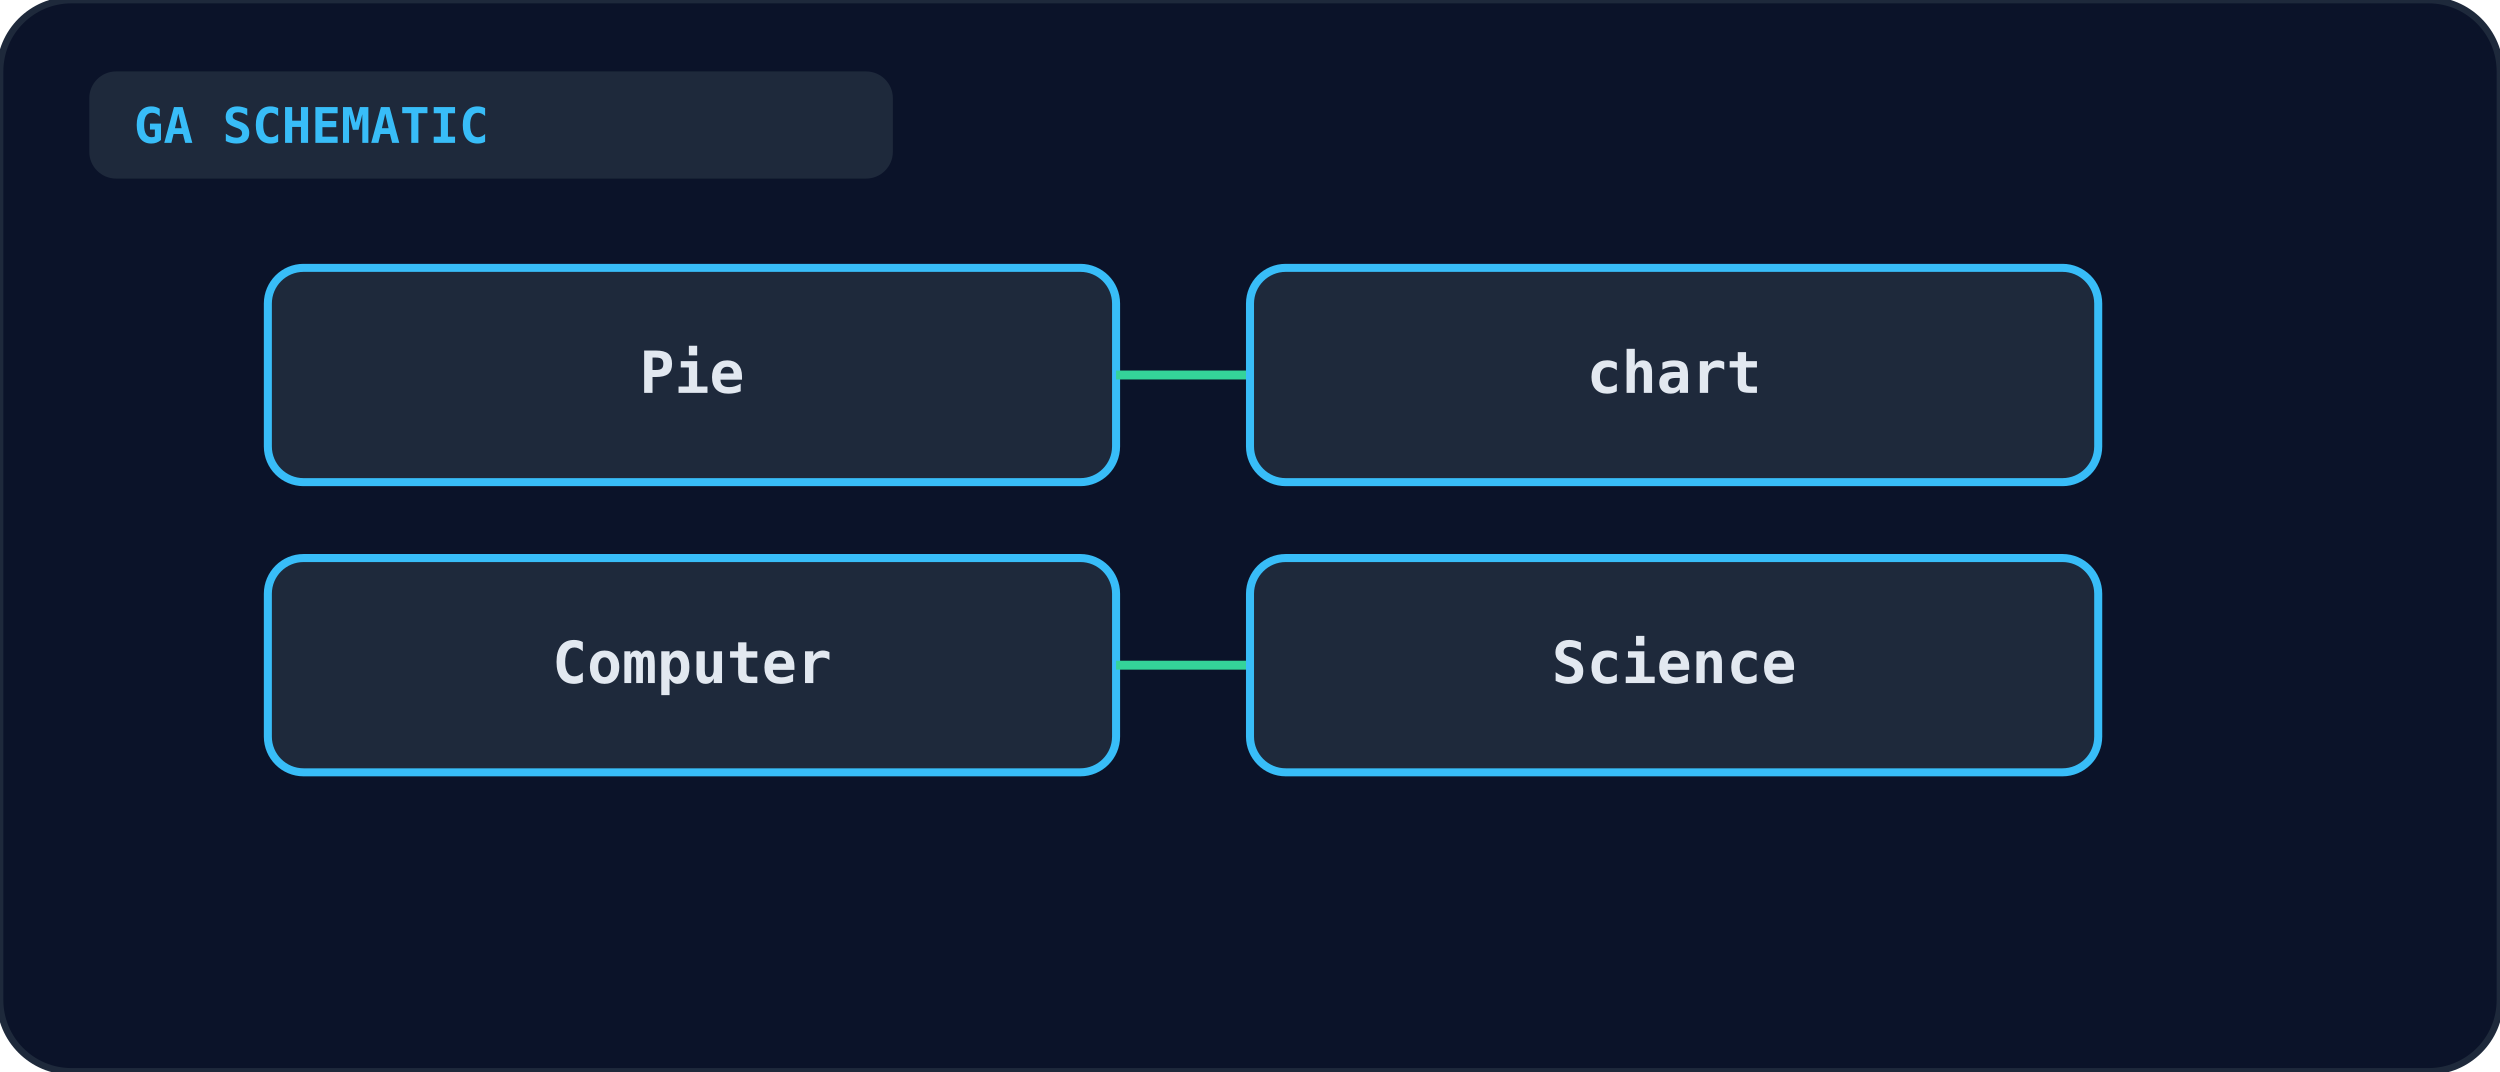
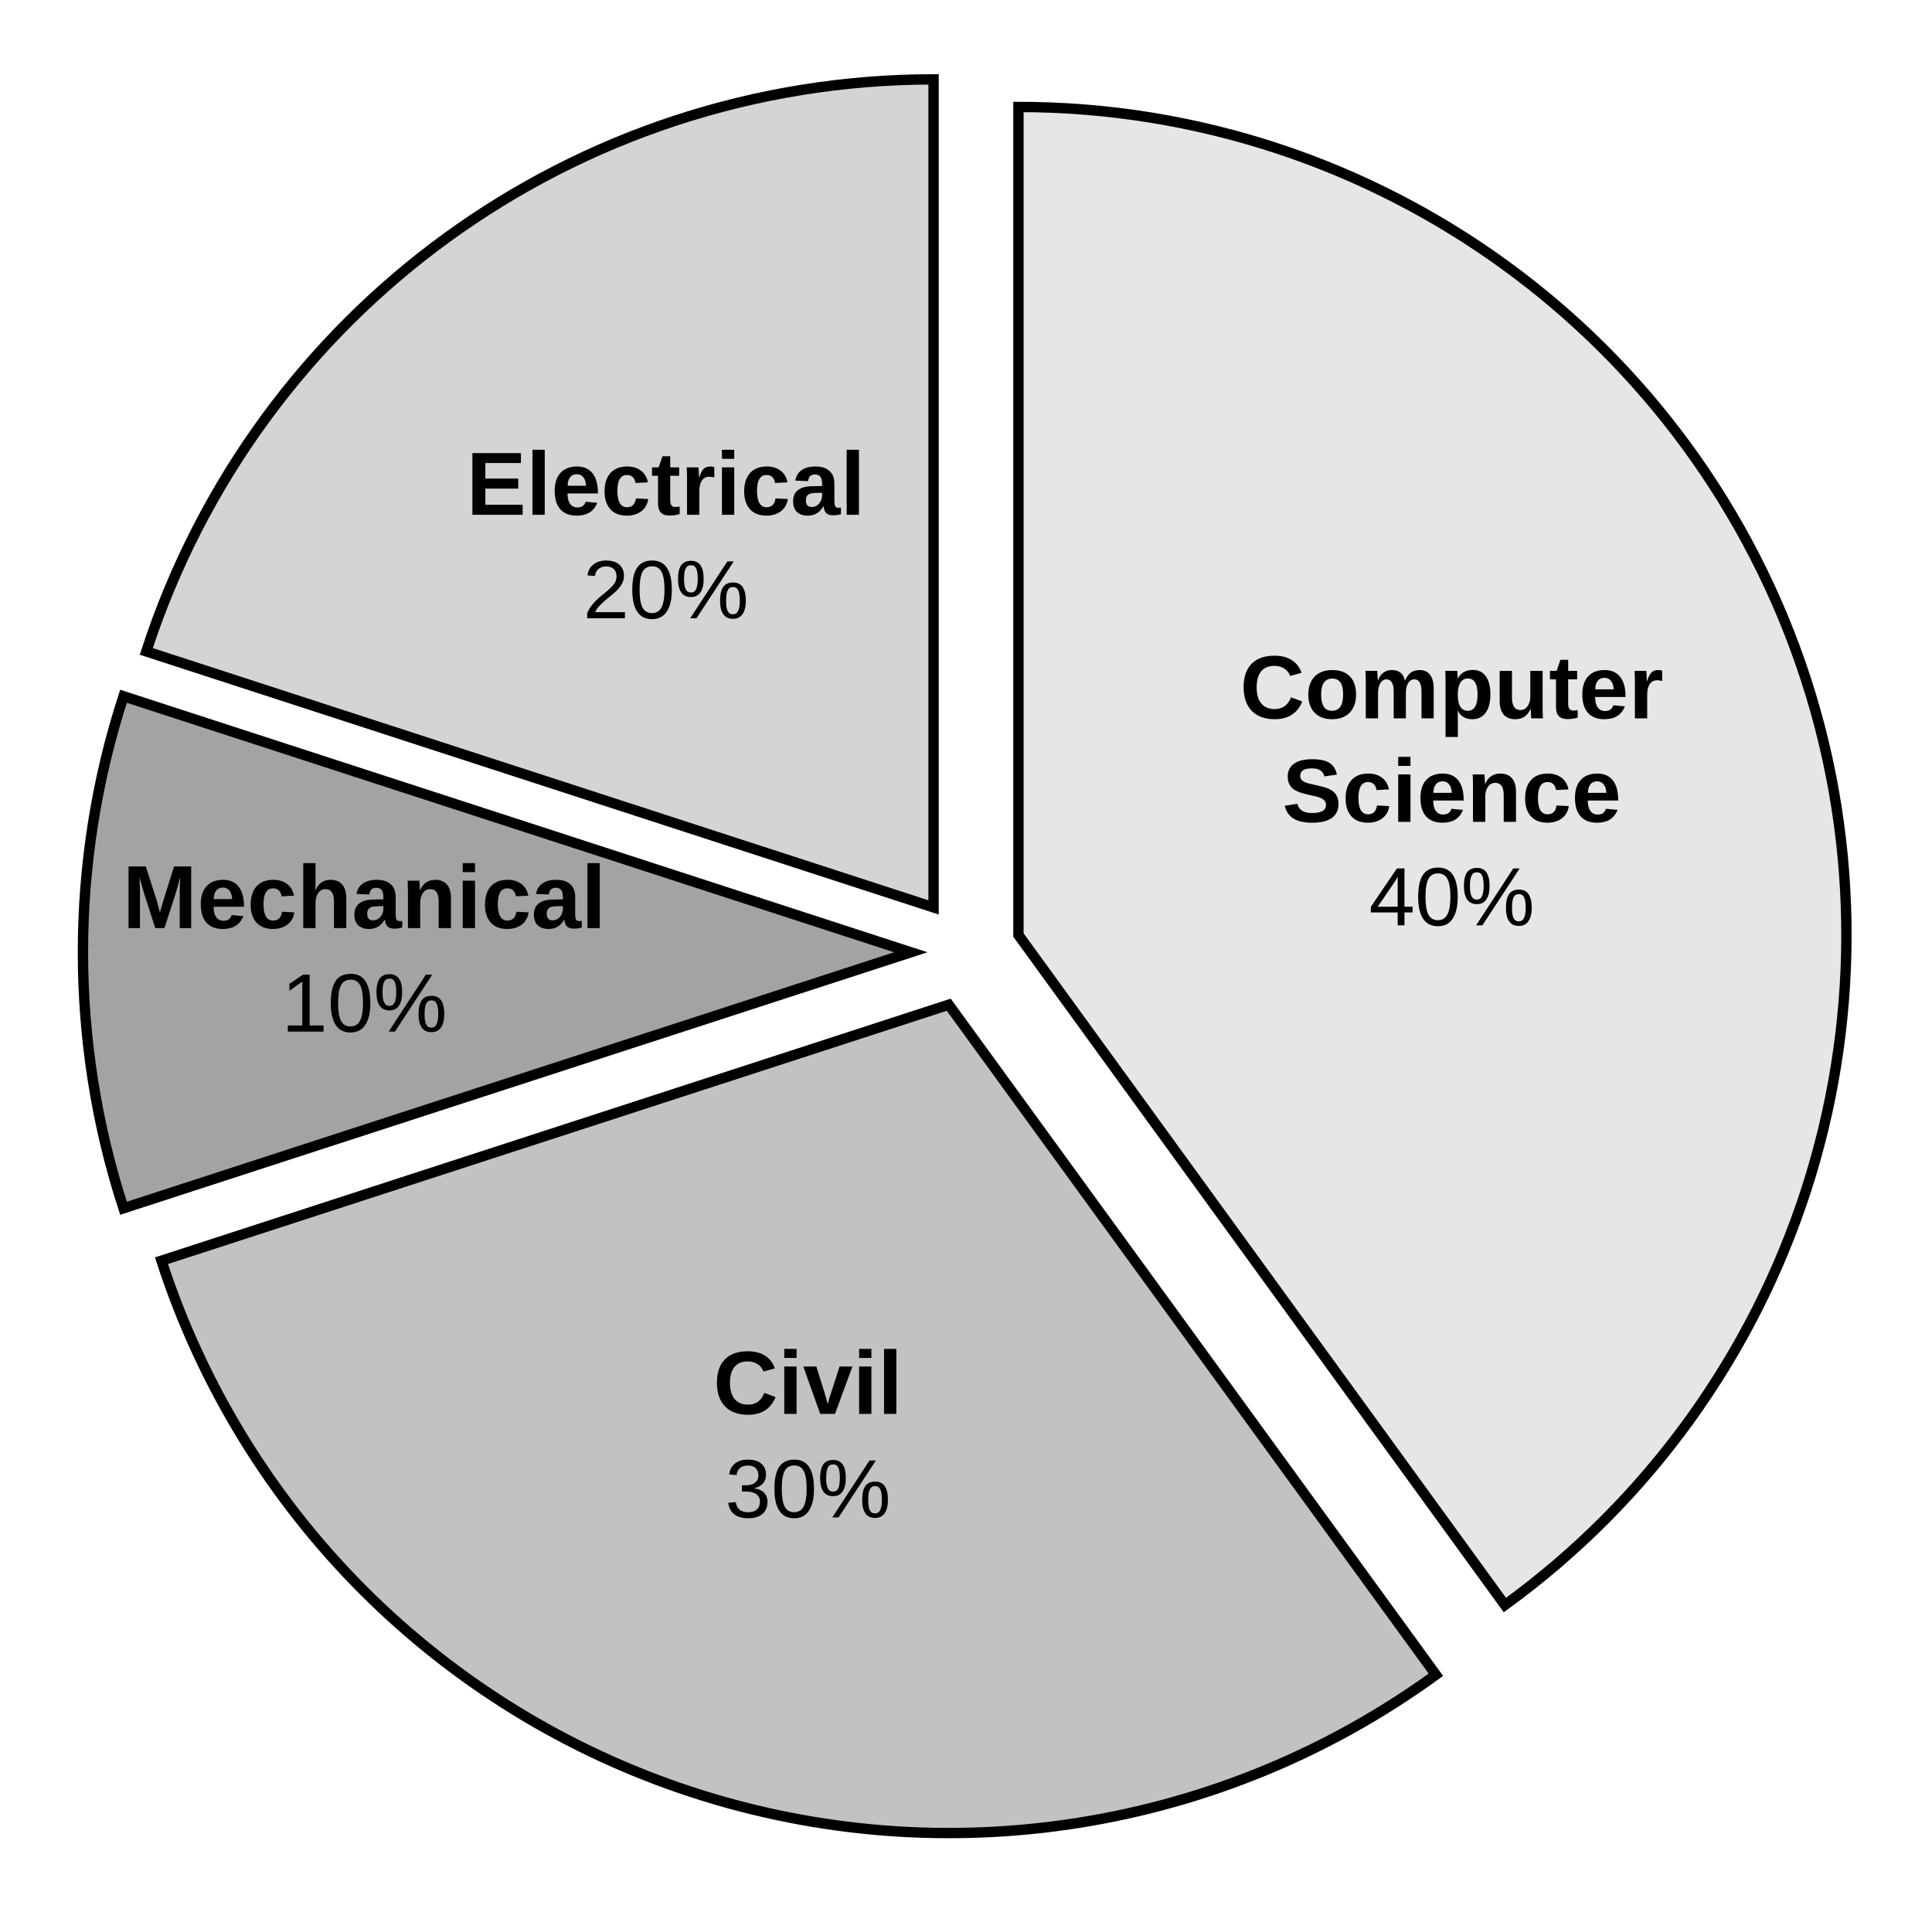
- <svg xmlns="http://www.w3.org/2000/svg" viewBox="0 0 560 240" width="100%" height="100%">
-   <rect width="100%" height="100%" rx="16" fill="#0b1329" stroke="#1e293b" stroke-width="1.5" />
-   <rect x="20" y="16" width="180" height="24" rx="6" fill="#1e293b" />
-   <text x="30" y="32" fill="#38bdf8" font-size="11" font-weight="bold" font-family="monospace">GA SCHEMATIC</text>
-   <g transform="translate(60, 60)">
-     <rect x="0" y="0" width="190" height="48" rx="8" fill="#1e293b" stroke="#38bdf8" stroke-width="1.8" />
-     <text x="95" y="28" text-anchor="middle" fill="#e2e8f0" font-size="13" font-weight="bold" font-family="monospace">Pie</text>
-     <line x1="190" y1="24" x2="220" y2="24" stroke="#34d399" stroke-width="2" />
-     <rect x="220" y="0" width="190" height="48" rx="8" fill="#1e293b" stroke="#38bdf8" stroke-width="1.8" />
-     <text x="315" y="28" text-anchor="middle" fill="#e2e8f0" font-size="13" font-weight="bold" font-family="monospace">chart</text>
-     <rect x="0" y="65" width="190" height="48" rx="8" fill="#1e293b" stroke="#38bdf8" stroke-width="1.8" />
-     <text x="95" y="93" text-anchor="middle" fill="#e2e8f0" font-size="13" font-weight="bold" font-family="monospace">Computer</text>
-     <line x1="190" y1="89" x2="220" y2="89" stroke="#34d399" stroke-width="2" />
-     <rect x="220" y="65" width="190" height="48" rx="8" fill="#1e293b" stroke="#38bdf8" stroke-width="1.8" />
-     <text x="315" y="93" text-anchor="middle" fill="#e2e8f0" font-size="13" font-weight="bold" font-family="monospace">Science</text>
-   </g>
+ <svg xmlns="http://www.w3.org/2000/svg" viewBox="60 32 280 278" font-family="Arial, Helvetica, sans-serif" fill="none">
+   <path d="M207.6,167.5 L207.6,47.5 A120 120 0 0 1 278.1,264.6 Z" fill="currentColor" fill-opacity="0.1" stroke="currentColor" stroke-width="1.5" />
+   <text x="270.4" y="136.1" text-anchor="middle" font-size="13" fill="currentColor" font-weight="bold">Computer</text>
+   <text x="270.4" y="151.1" text-anchor="middle" font-size="13" fill="currentColor" font-weight="bold">Science</text>
+   <text x="270.4" y="166.1" text-anchor="middle" font-size="12" fill="currentColor">40%</text>
+   <path d="M197.5,177.6 L268.1,274.7 A120 120 0 0 1 83.4,214.7 Z" fill="currentColor" fill-opacity="0.24" stroke="currentColor" stroke-width="1.5" />
+   <text x="177.1" y="236.9" text-anchor="middle" font-size="13" fill="currentColor" font-weight="bold">Civil</text>
+   <text x="177.1" y="251.9" text-anchor="middle" font-size="12" fill="currentColor">30%</text>
+   <path d="M192.0,170.0 L77.9,207.1 A120 120 0 0 1 77.9,132.9 Z" fill="currentColor" fill-opacity="0.36" stroke="currentColor" stroke-width="1.5" />
+   <text x="112.8" y="166.5" text-anchor="middle" font-size="13" fill="currentColor" font-weight="bold">Mechanical</text>
+   <text x="112.8" y="181.5" text-anchor="middle" font-size="12" fill="currentColor">10%</text>
+   <path d="M195.3,163.5 L81.2,126.4 A120 120 0 0 1 195.3,43.5 Z" fill="currentColor" fill-opacity="0.17" stroke="currentColor" stroke-width="1.5" />
+   <text x="156.5" y="106.6" text-anchor="middle" font-size="13" fill="currentColor" font-weight="bold">Electrical</text>
+   <text x="156.5" y="121.6" text-anchor="middle" font-size="12" fill="currentColor">20%</text>
</svg>
